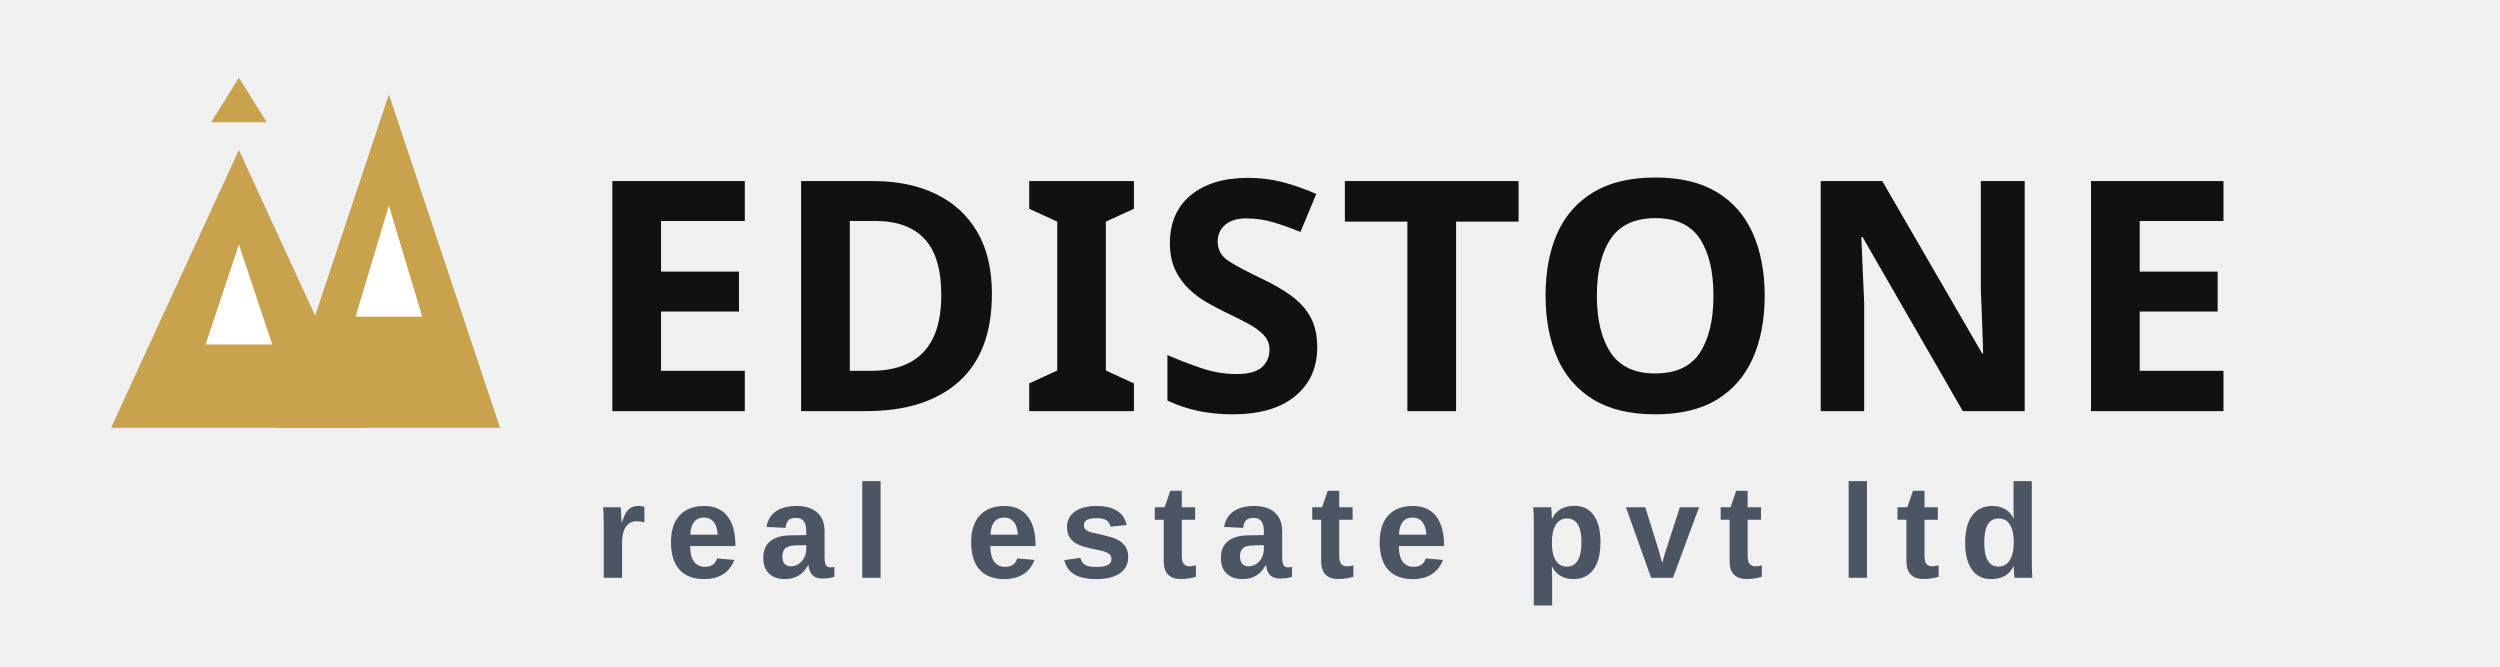
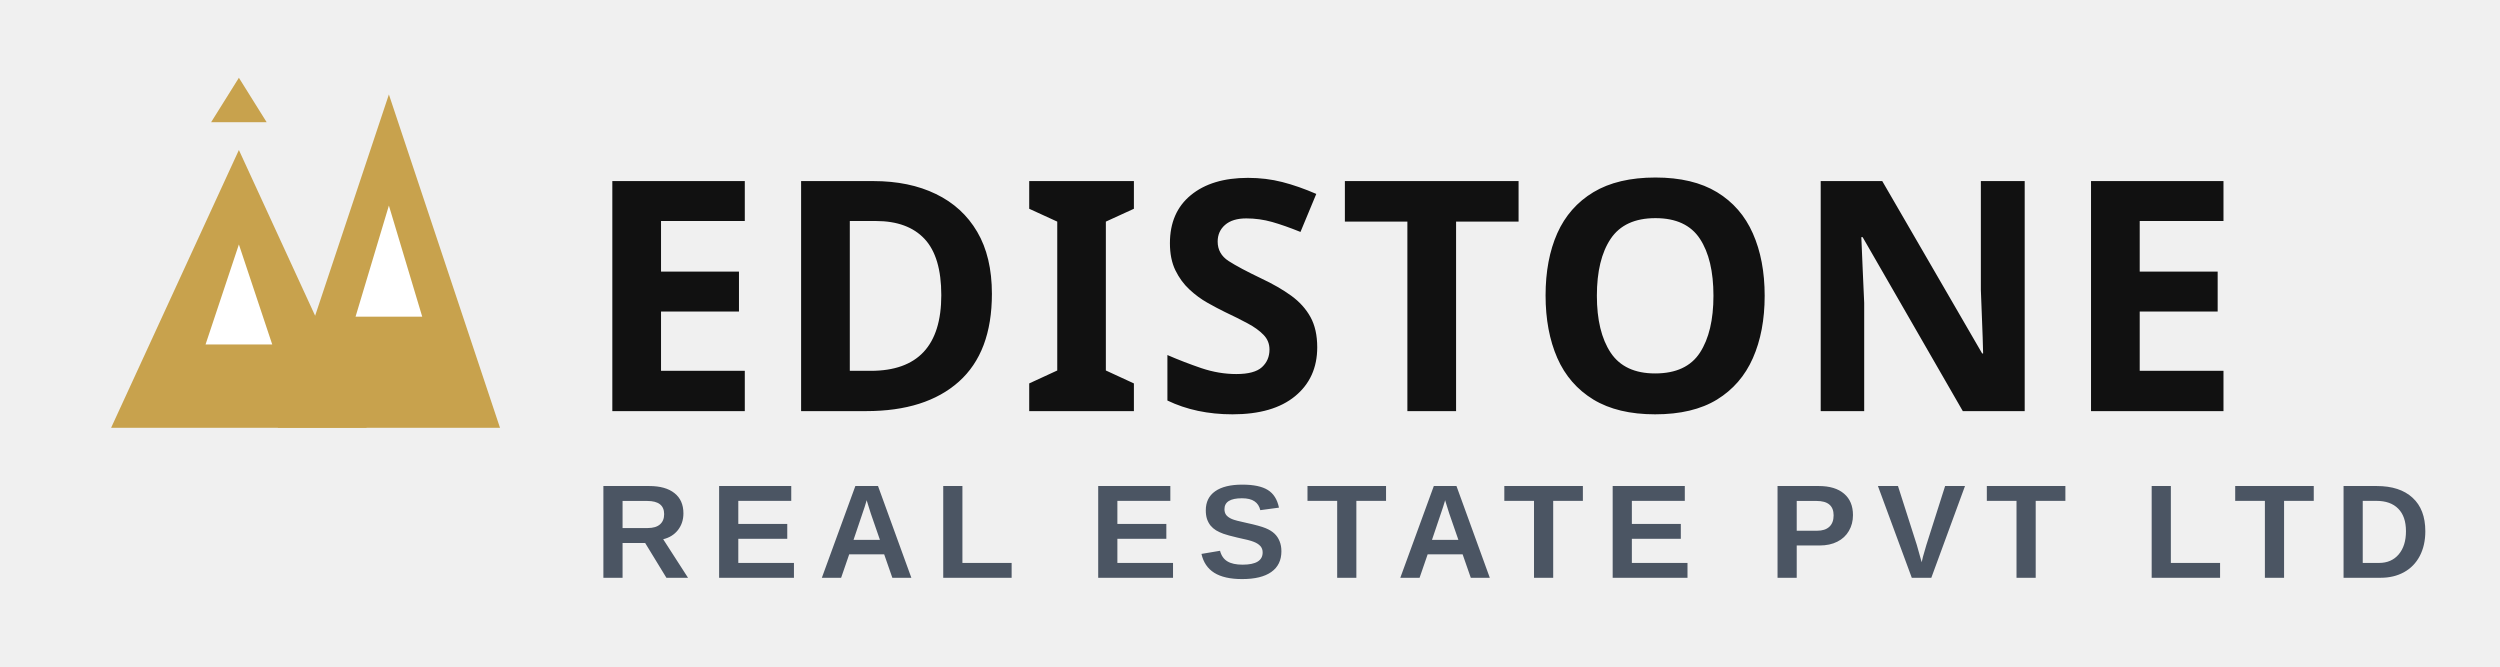
<svg xmlns="http://www.w3.org/2000/svg" viewBox="0 0 450 120">
  <defs>
    <style>
      .text-logo { 
        font-family: 'Arial Rounded MT Bold', 'Arial Black', 'Segoe UI Black', sans-serif; 
        font-weight: 800; 
        font-size: 58px; 
        fill: #111111; 
        letter-spacing: 1.5px; 
      }
      .text-slogan { 
        font-family: 'Segoe UI', 'Helvetica Neue', Arial, sans-serif; 
        font-weight: 600; 
        font-size: 24px; 
        fill: #4b5563; 
        letter-spacing: 3.5px; 
      }
    </style>
  </defs>
  <g transform="translate(15, 12)">
    <path d="M 35 65 L 55 5 L 75 65 Z" fill="#C8A24D" />
    <polygon points="55,25 61,45 49,45" fill="#FFFFFF" />
    <path d="M 5 65 L 28 15 L 51 65 Z" fill="#C8A24D" />
    <polygon points="28,32 34,50 22,50" fill="#FFFFFF" />
    <polygon points="28,2 33,10 23,10" fill="#C8A24D" />
  </g>
  <text x="105" y="74" class="text-logo">EDISTONE</text>
-   <text x="107" y="104" class="text-slogan">real estate pvt ltd</text>
+   <text x="107" y="104" class="text-slogan">REAL ESTATE PVT LTD</text>
</svg>
